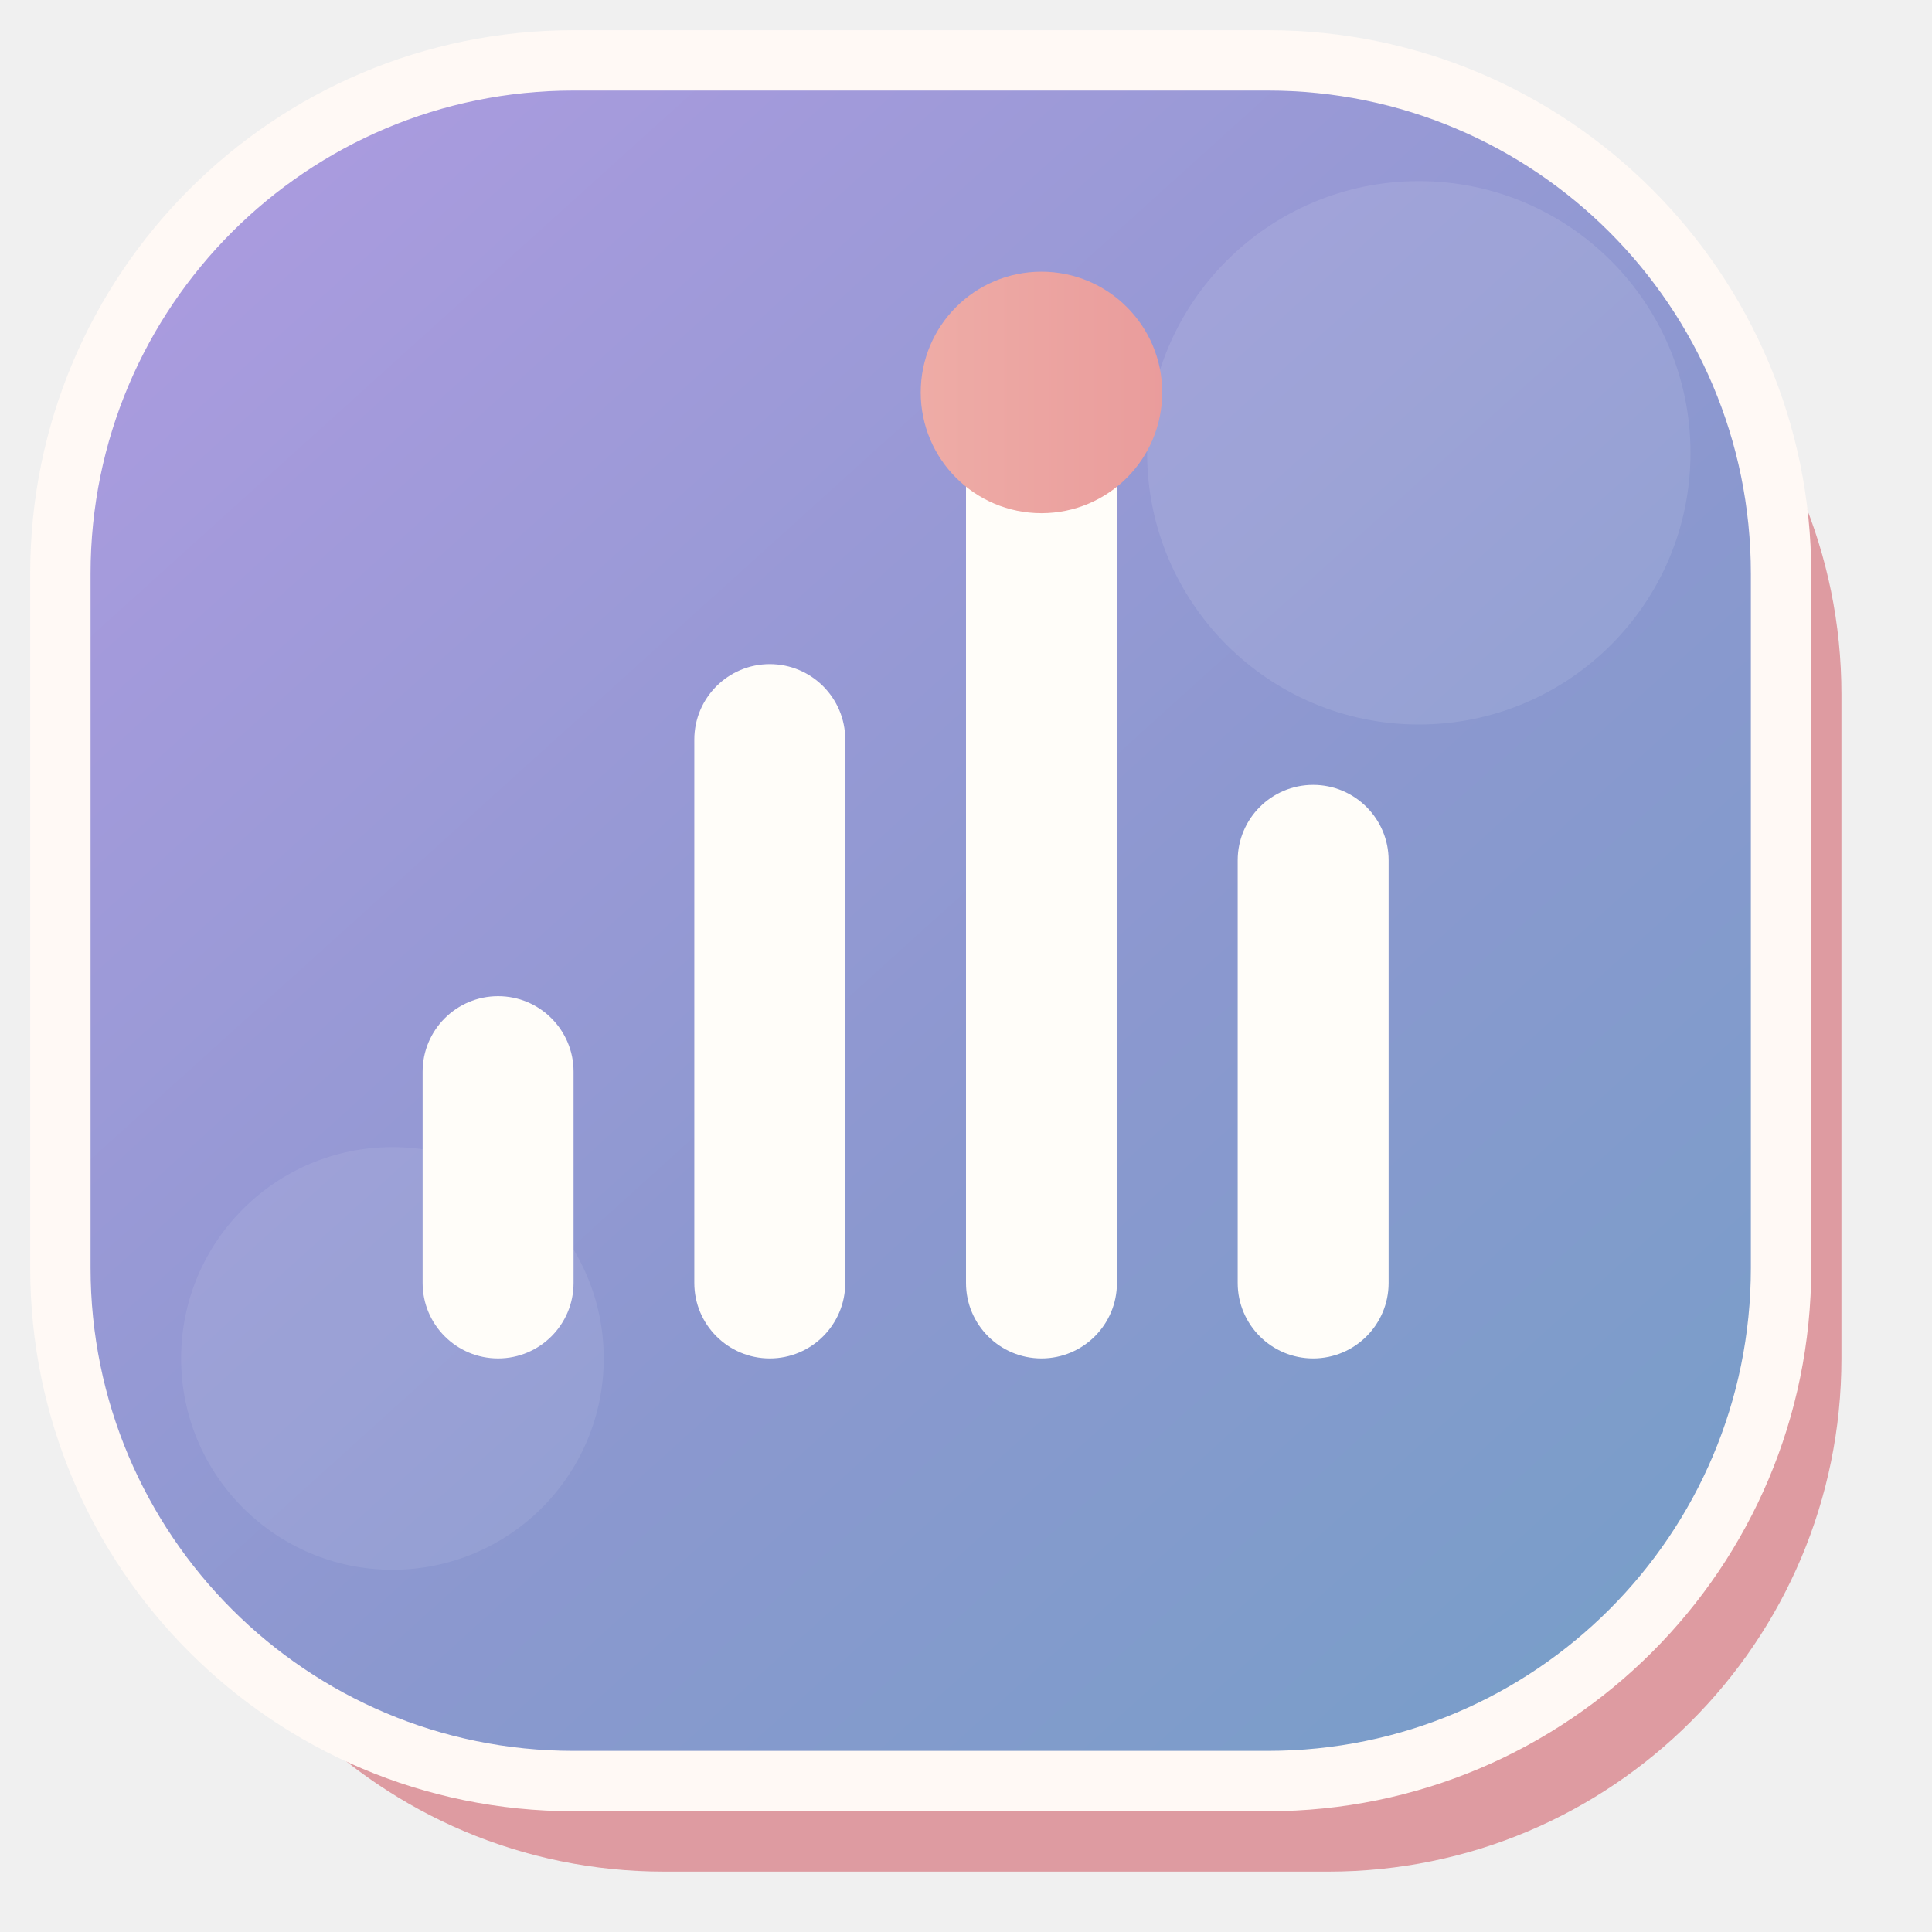
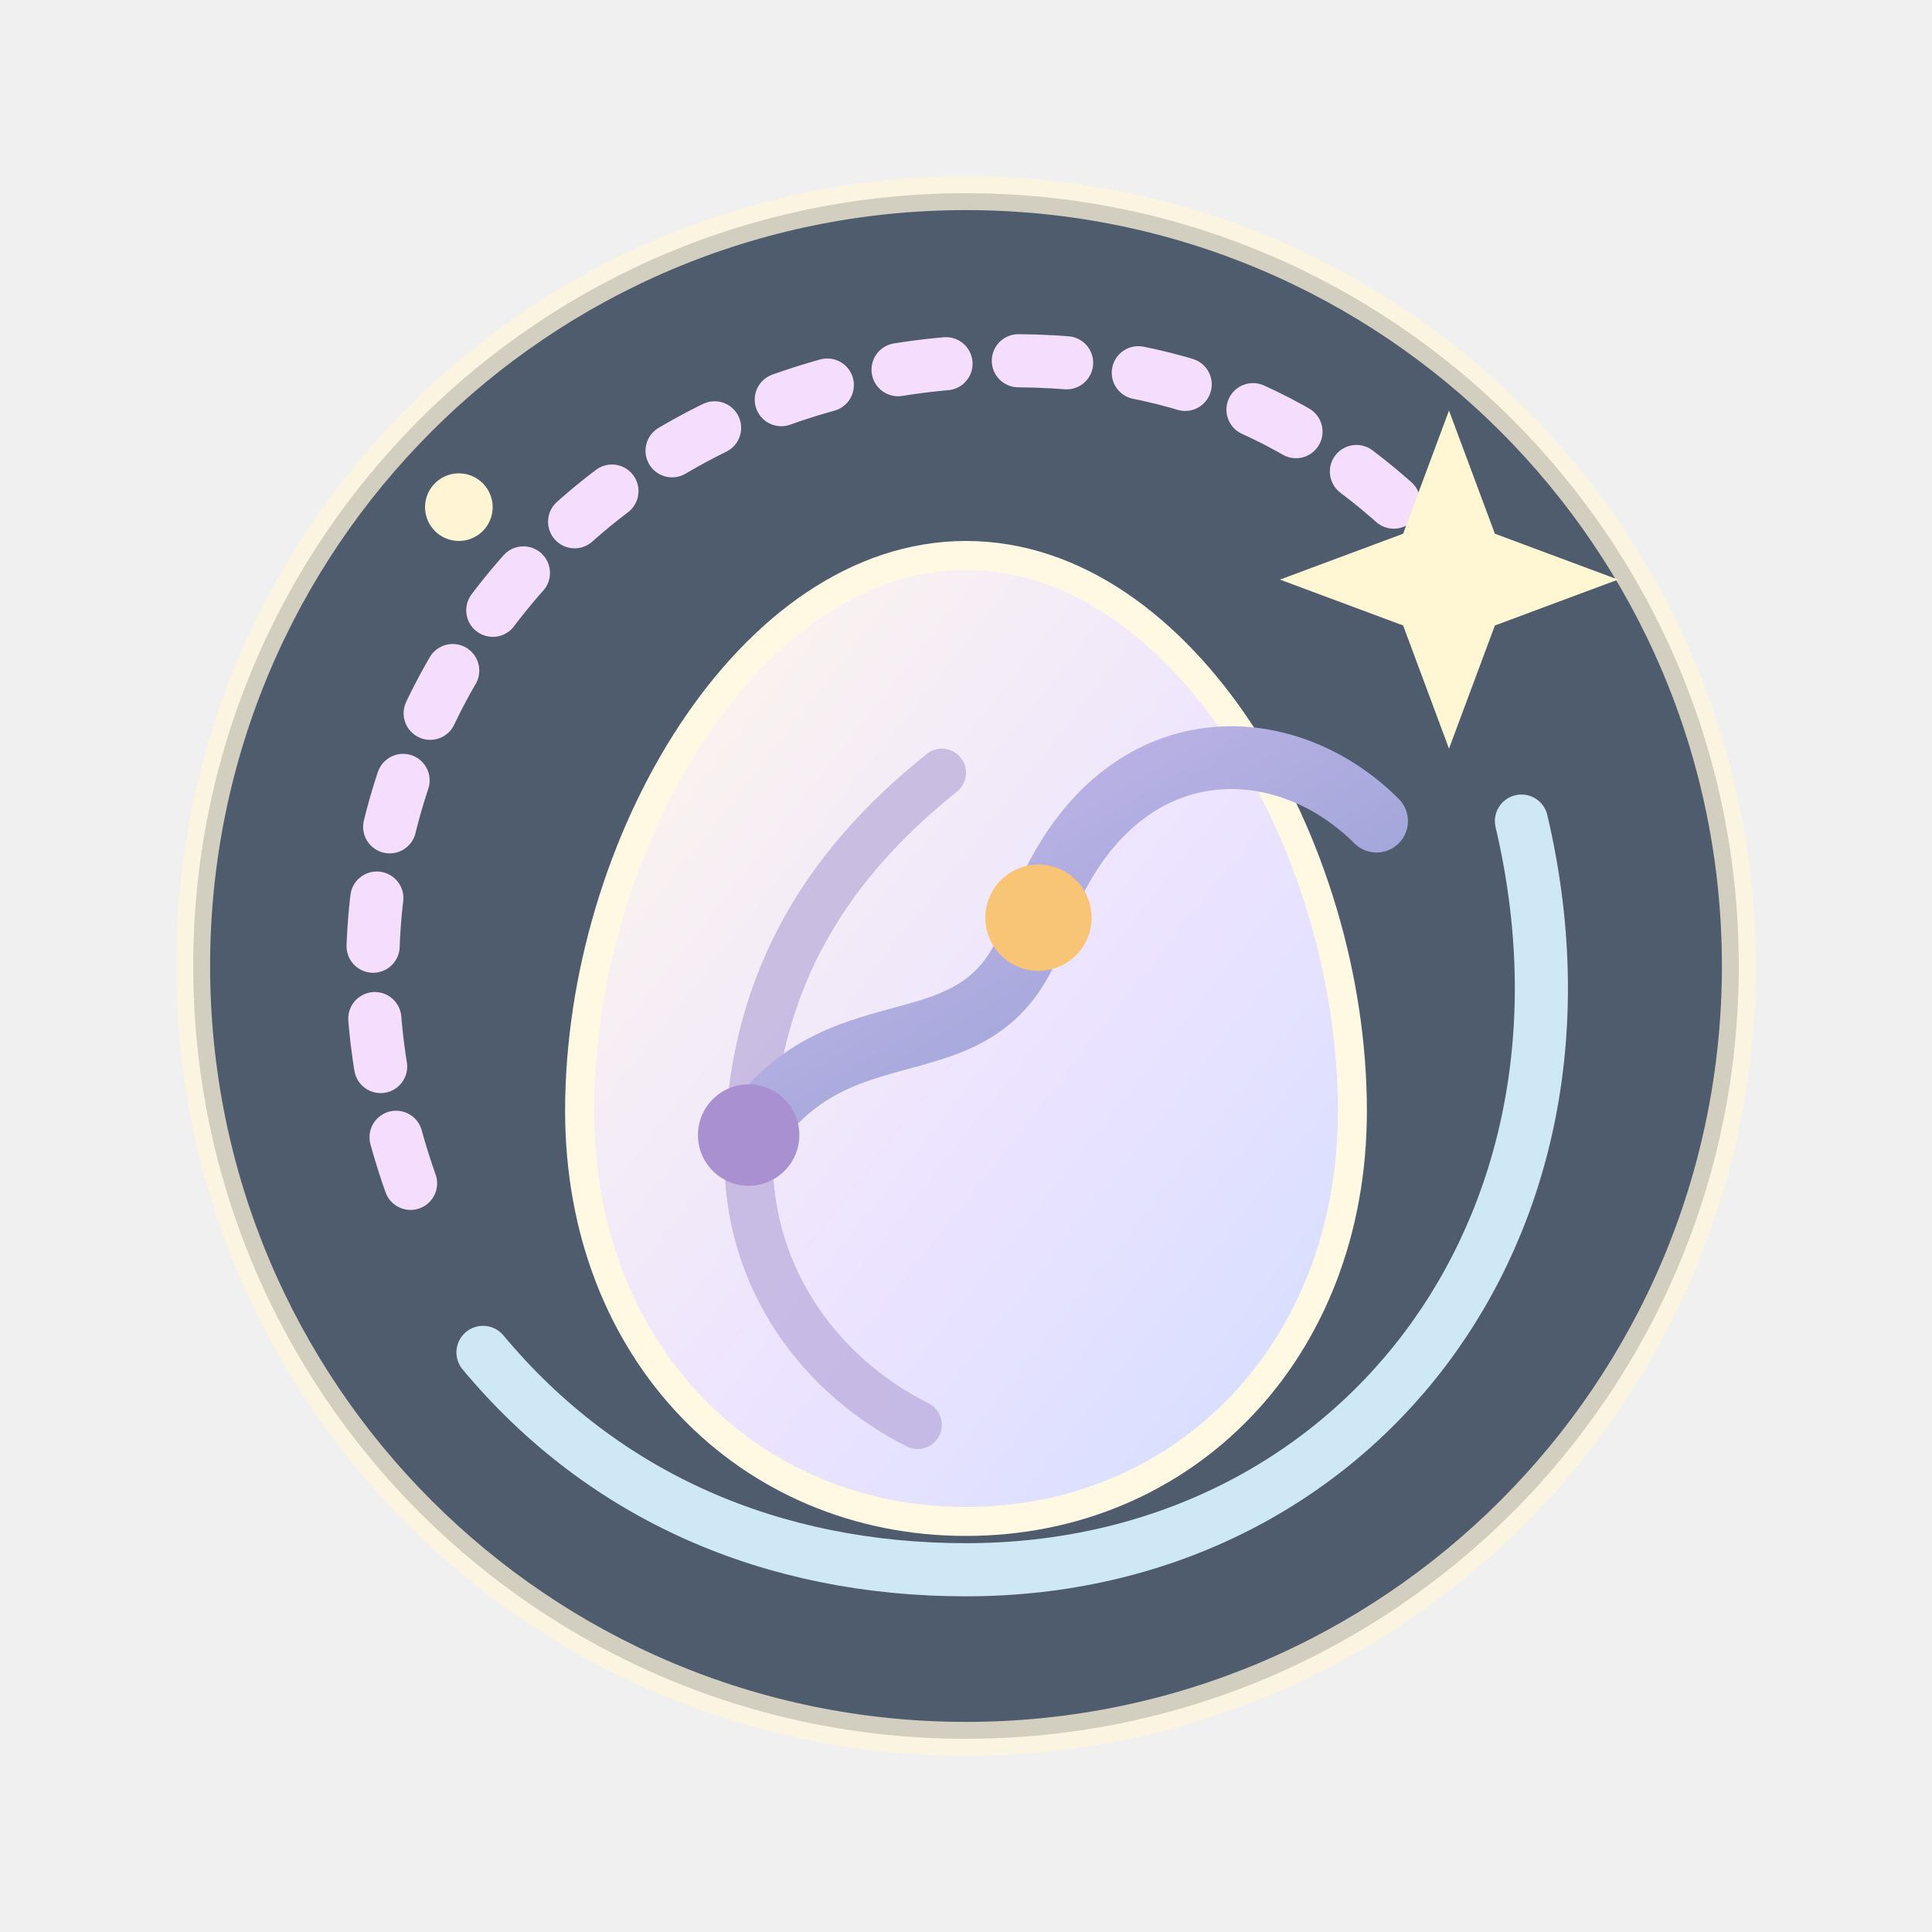
- <svg xmlns="http://www.w3.org/2000/svg" viewBox="0 0 64 64" role="img" aria-label="Resonance Archive">
+ <svg xmlns="http://www.w3.org/2000/svg" viewBox="0 0 80 80" role="img" aria-label="Interactive Portfolio egg logo">
  <defs>
-     <linearGradient id="paper" x1="9" y1="7" x2="56" y2="59" gradientUnits="userSpaceOnUse">
-       <stop stop-color="#A99BDE" />
-       <stop offset="0.55" stop-color="#8B98CF" />
-       <stop offset="1" stop-color="#769FC8" />
+     <linearGradient id="shell" x1="0" y1="0" x2="1" y2="1">
+       <stop offset="0" stop-color="#fff9e8" />
+       <stop offset=".54" stop-color="#ede4ff" />
+       <stop offset="1" stop-color="#d2ddff" />
    </linearGradient>
-     <linearGradient id="rhythm" x1="19" y1="48" x2="46" y2="48" gradientUnits="userSpaceOnUse">
-       <stop stop-color="#F5C3B5" />
-       <stop offset="1" stop-color="#E58D92" />
+     <linearGradient id="route" x1="0" y1="0" x2="1" y2="1">
+       <stop offset="0" stop-color="#cbb9ec" />
+       <stop offset="1" stop-color="#8d9dd1" />
    </linearGradient>
  </defs>
-   <rect x="5" y="6" width="56" height="56" rx="17" fill="#D8838B" opacity="0.78" />
-   <rect x="2" y="2" width="57" height="57" rx="17" fill="url(#paper)" stroke="#FFF9F5" stroke-width="2" />
-   <circle cx="47" cy="15" r="9" fill="#FFFFFF" opacity="0.1" />
-   <circle cx="13" cy="45" r="7" fill="#FFFFFF" opacity="0.08" />
-   <g fill="#FFFDF9">
-     <rect x="14" y="33" width="5" height="12" rx="2.5" />
-     <rect x="23" y="22" width="5" height="23" rx="2.5" />
-     <rect x="32" y="13" width="5" height="32" rx="2.5" />
-     <rect x="41" y="26" width="5" height="19" rx="2.5" />
-     <circle cx="34.5" cy="13" r="4" fill="url(#rhythm)" />
+   <g transform="translate(4 4)">
+     <circle cx="36" cy="36" r="32" fill="#182941" fill-opacity=".74" stroke="#fff5da" stroke-opacity=".75" stroke-width="1.4" />
+     <path d="M13 45C7 28 19 12 36 11c8-.5 14 2 19 7" fill="none" stroke="#f5defd" stroke-width="2.2" stroke-linecap="round" stroke-dasharray="2 3" />
+     <path d="M59 30c4 17-7 31-23 31-8 0-15-3-20-9" fill="none" stroke="#cfe8f5" stroke-width="2.2" stroke-linecap="round" />
+     <path d="M36 19c9 0 16 12 16 23 0 10-7 17-16 17s-16-7-16-17c0-11 7-23 16-23Z" fill="url(#shell)" stroke="#fff9e4" stroke-width="1.2" />
+     <path d="M35 28c-5 4-8 9-8 16 0 5 3 9 7 11" fill="none" stroke="#b6a8d9" stroke-opacity=".68" stroke-width="2" stroke-linecap="round" />
+     <path d="M27 43c4-6 10-2 12-9 3-8 10-8 14-4" fill="none" stroke="url(#route)" stroke-width="2.6" stroke-linecap="round" />
+     <circle cx="27" cy="43" r="2.1" fill="#a991d1" />
+     <circle cx="39" cy="34" r="2.2" fill="#f8c577" />
+     <path d="M56 13l1.9 5.1L63 20l-5.1 1.9L56 27l-1.9-5.1L49 20l5.1-1.9Z" fill="#fff6d4" />
+     <circle cx="15" cy="17" r="1.4" fill="#fff4d4" />
  </g>
</svg>
